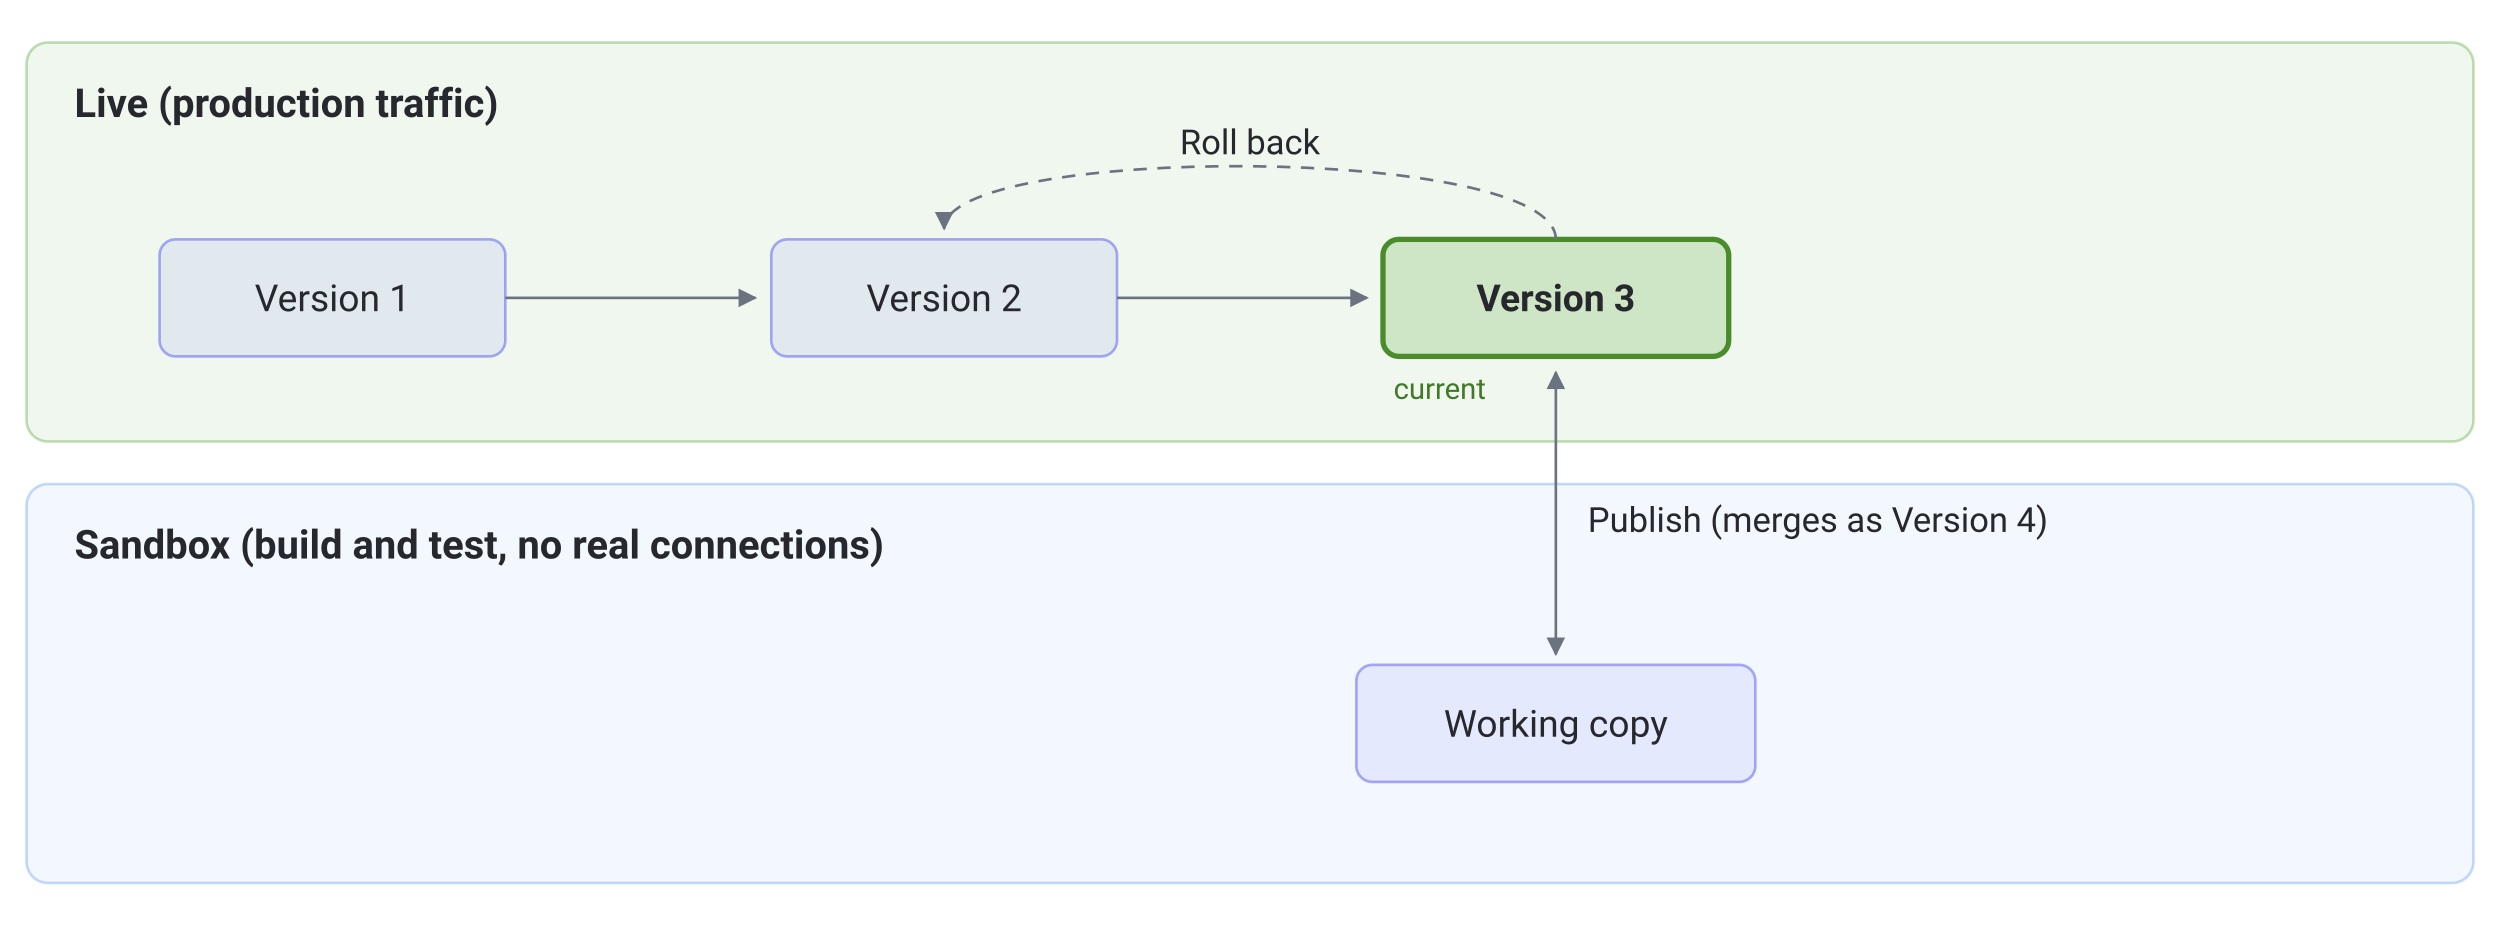
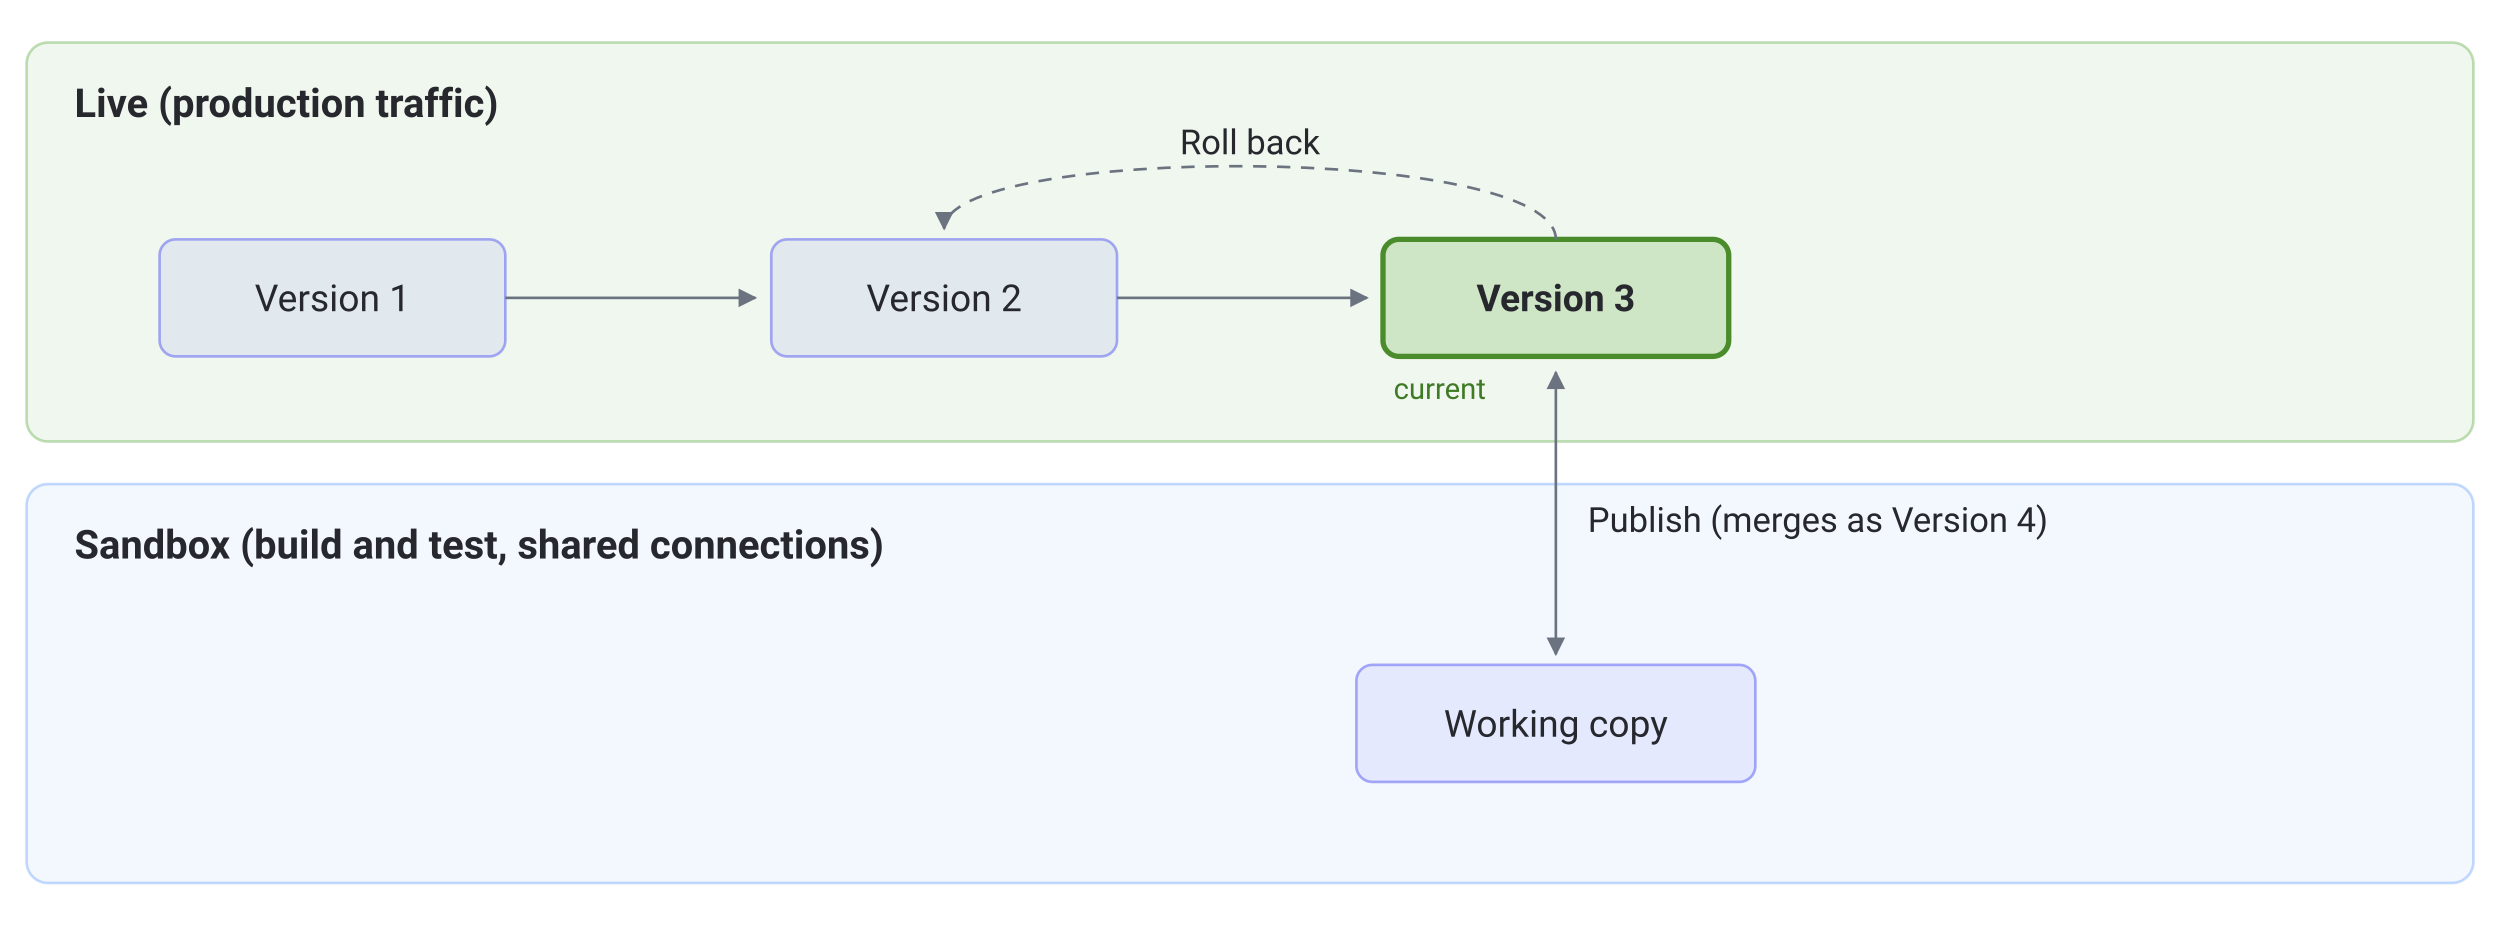
<svg xmlns="http://www.w3.org/2000/svg" viewBox="0 0 940 350" font-family="ui-sans-serif, system-ui, -apple-system, 'Segoe UI', Roboto, Helvetica, Arial, sans-serif">
  <defs>
    <marker id="arr" viewBox="0 0 10 10" refX="9" refY="5" markerWidth="7" markerHeight="7" orient="auto-start-reverse">
      <path d="M 0 0 L 10 5 L 0 10 z" fill="#6b7280" />
    </marker>
  </defs>
  <rect x="10" y="16" width="920" height="150" rx="8" fill="rgba(74,160,44,0.08)" stroke="rgba(74,160,44,0.35)" />
  <text x="28" y="44" font-size="15" font-weight="600" fill="#26282d">Live (production traffic)</text>
  <rect x="60" y="90" width="130" height="44" rx="6" fill="rgba(99,102,241,0.10)" stroke="rgba(99,102,241,0.55)" />
  <rect x="290" y="90" width="130" height="44" rx="6" fill="rgba(99,102,241,0.10)" stroke="rgba(99,102,241,0.55)" />
  <rect x="520" y="90" width="130" height="44" rx="6" fill="rgba(74,160,44,0.20)" stroke="#4a8c2c" stroke-width="2" />
  <text x="125" y="117" font-size="14" text-anchor="middle" fill="#26282d">Version 1</text>
  <text x="355" y="117" font-size="14" text-anchor="middle" fill="#26282d">Version 2</text>
  <text x="585" y="117" font-size="14" font-weight="600" text-anchor="middle" fill="#26282d">Version 3</text>
  <text x="524" y="150" font-size="11" text-anchor="start" fill="#3f7a26">current</text>
  <line x1="190" y1="112" x2="284" y2="112" stroke="#6b7280" marker-end="url(#arr)" />
  <line x1="420" y1="112" x2="514" y2="112" stroke="#6b7280" marker-end="url(#arr)" />
  <path d="M 585 90 C 585 54, 355 54, 355 86" fill="none" stroke="#6b7280" stroke-dasharray="5 4" marker-end="url(#arr)" />
  <text x="470" y="58" font-size="13" text-anchor="middle" fill="#26282d">Roll back</text>
  <rect x="10" y="182" width="920" height="150" rx="8" fill="rgba(59,130,246,0.06)" stroke="rgba(59,130,246,0.30)" />
-   <text x="28" y="210" font-size="15" font-weight="600" fill="#26282d">Sandbox (build and test, no real connections)</text>
+   <text x="28" y="210" font-size="15" font-weight="600" fill="#26282d">Sandbox (build and test, shared connections)</text>
  <rect x="510" y="250" width="150" height="44" rx="6" fill="rgba(99,102,241,0.10)" stroke="rgba(99,102,241,0.55)" />
  <text x="585" y="277" font-size="14" text-anchor="middle" fill="#26282d">Working copy</text>
  <path d="M 585 246 L 585 140" fill="none" stroke="#6b7280" marker-start="url(#arr)" marker-end="url(#arr)" />
  <text x="597" y="200" font-size="13" fill="#26282d">Publish (merges as Version 4)</text>
</svg>
